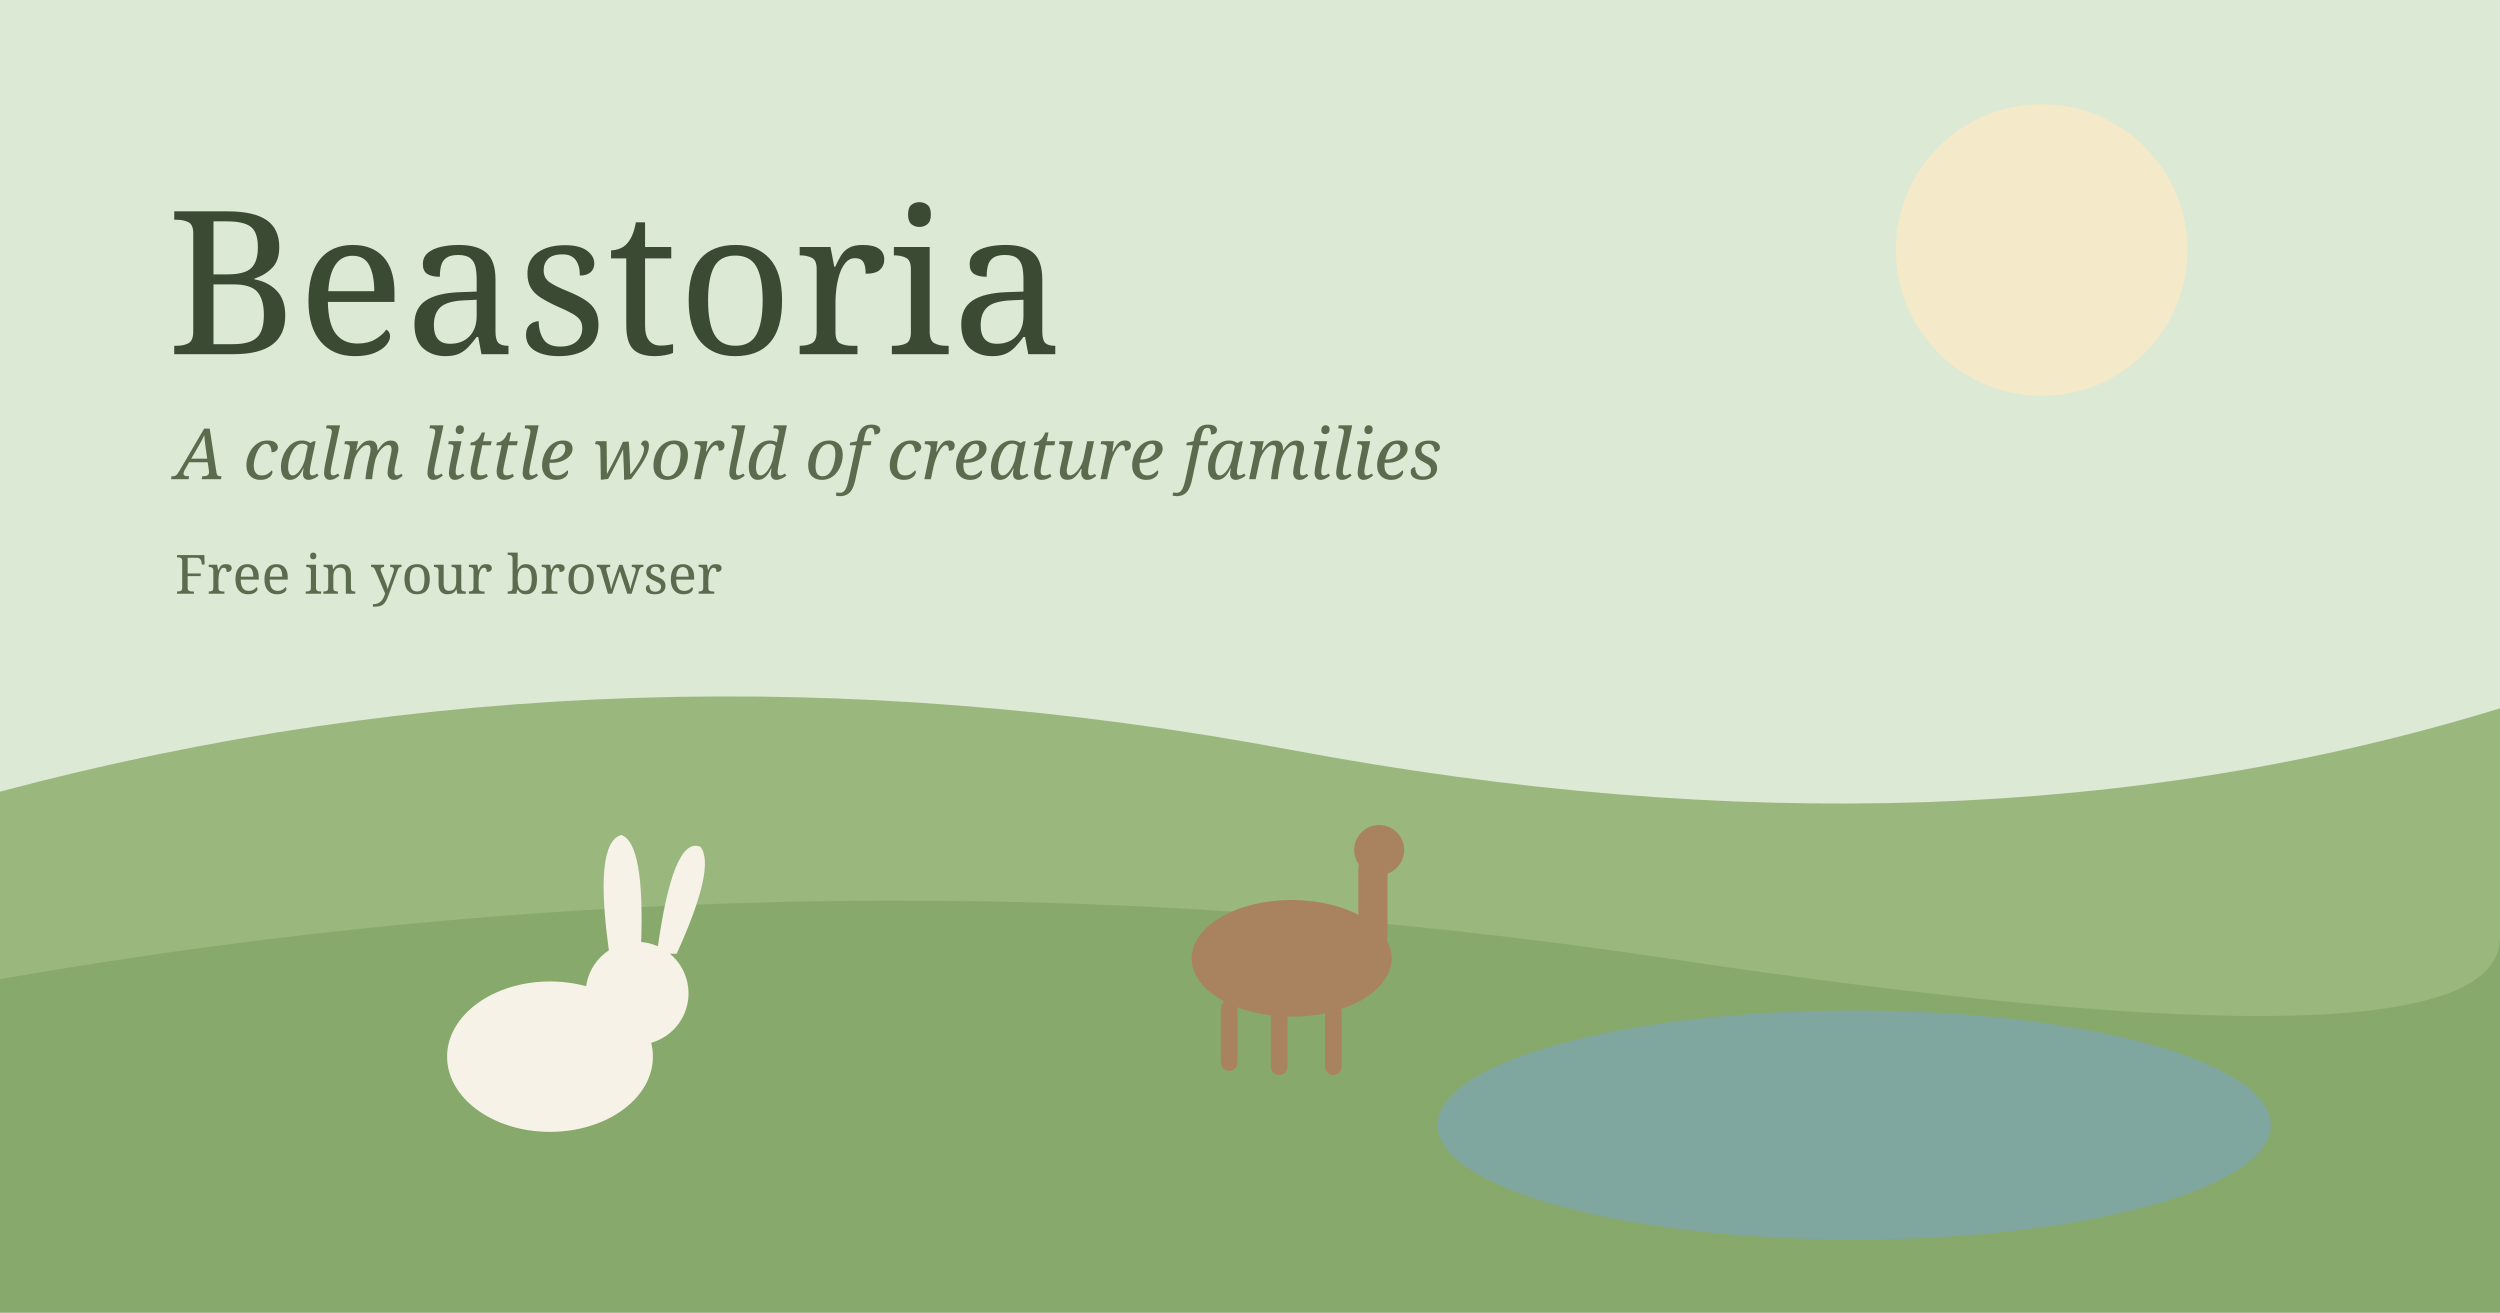
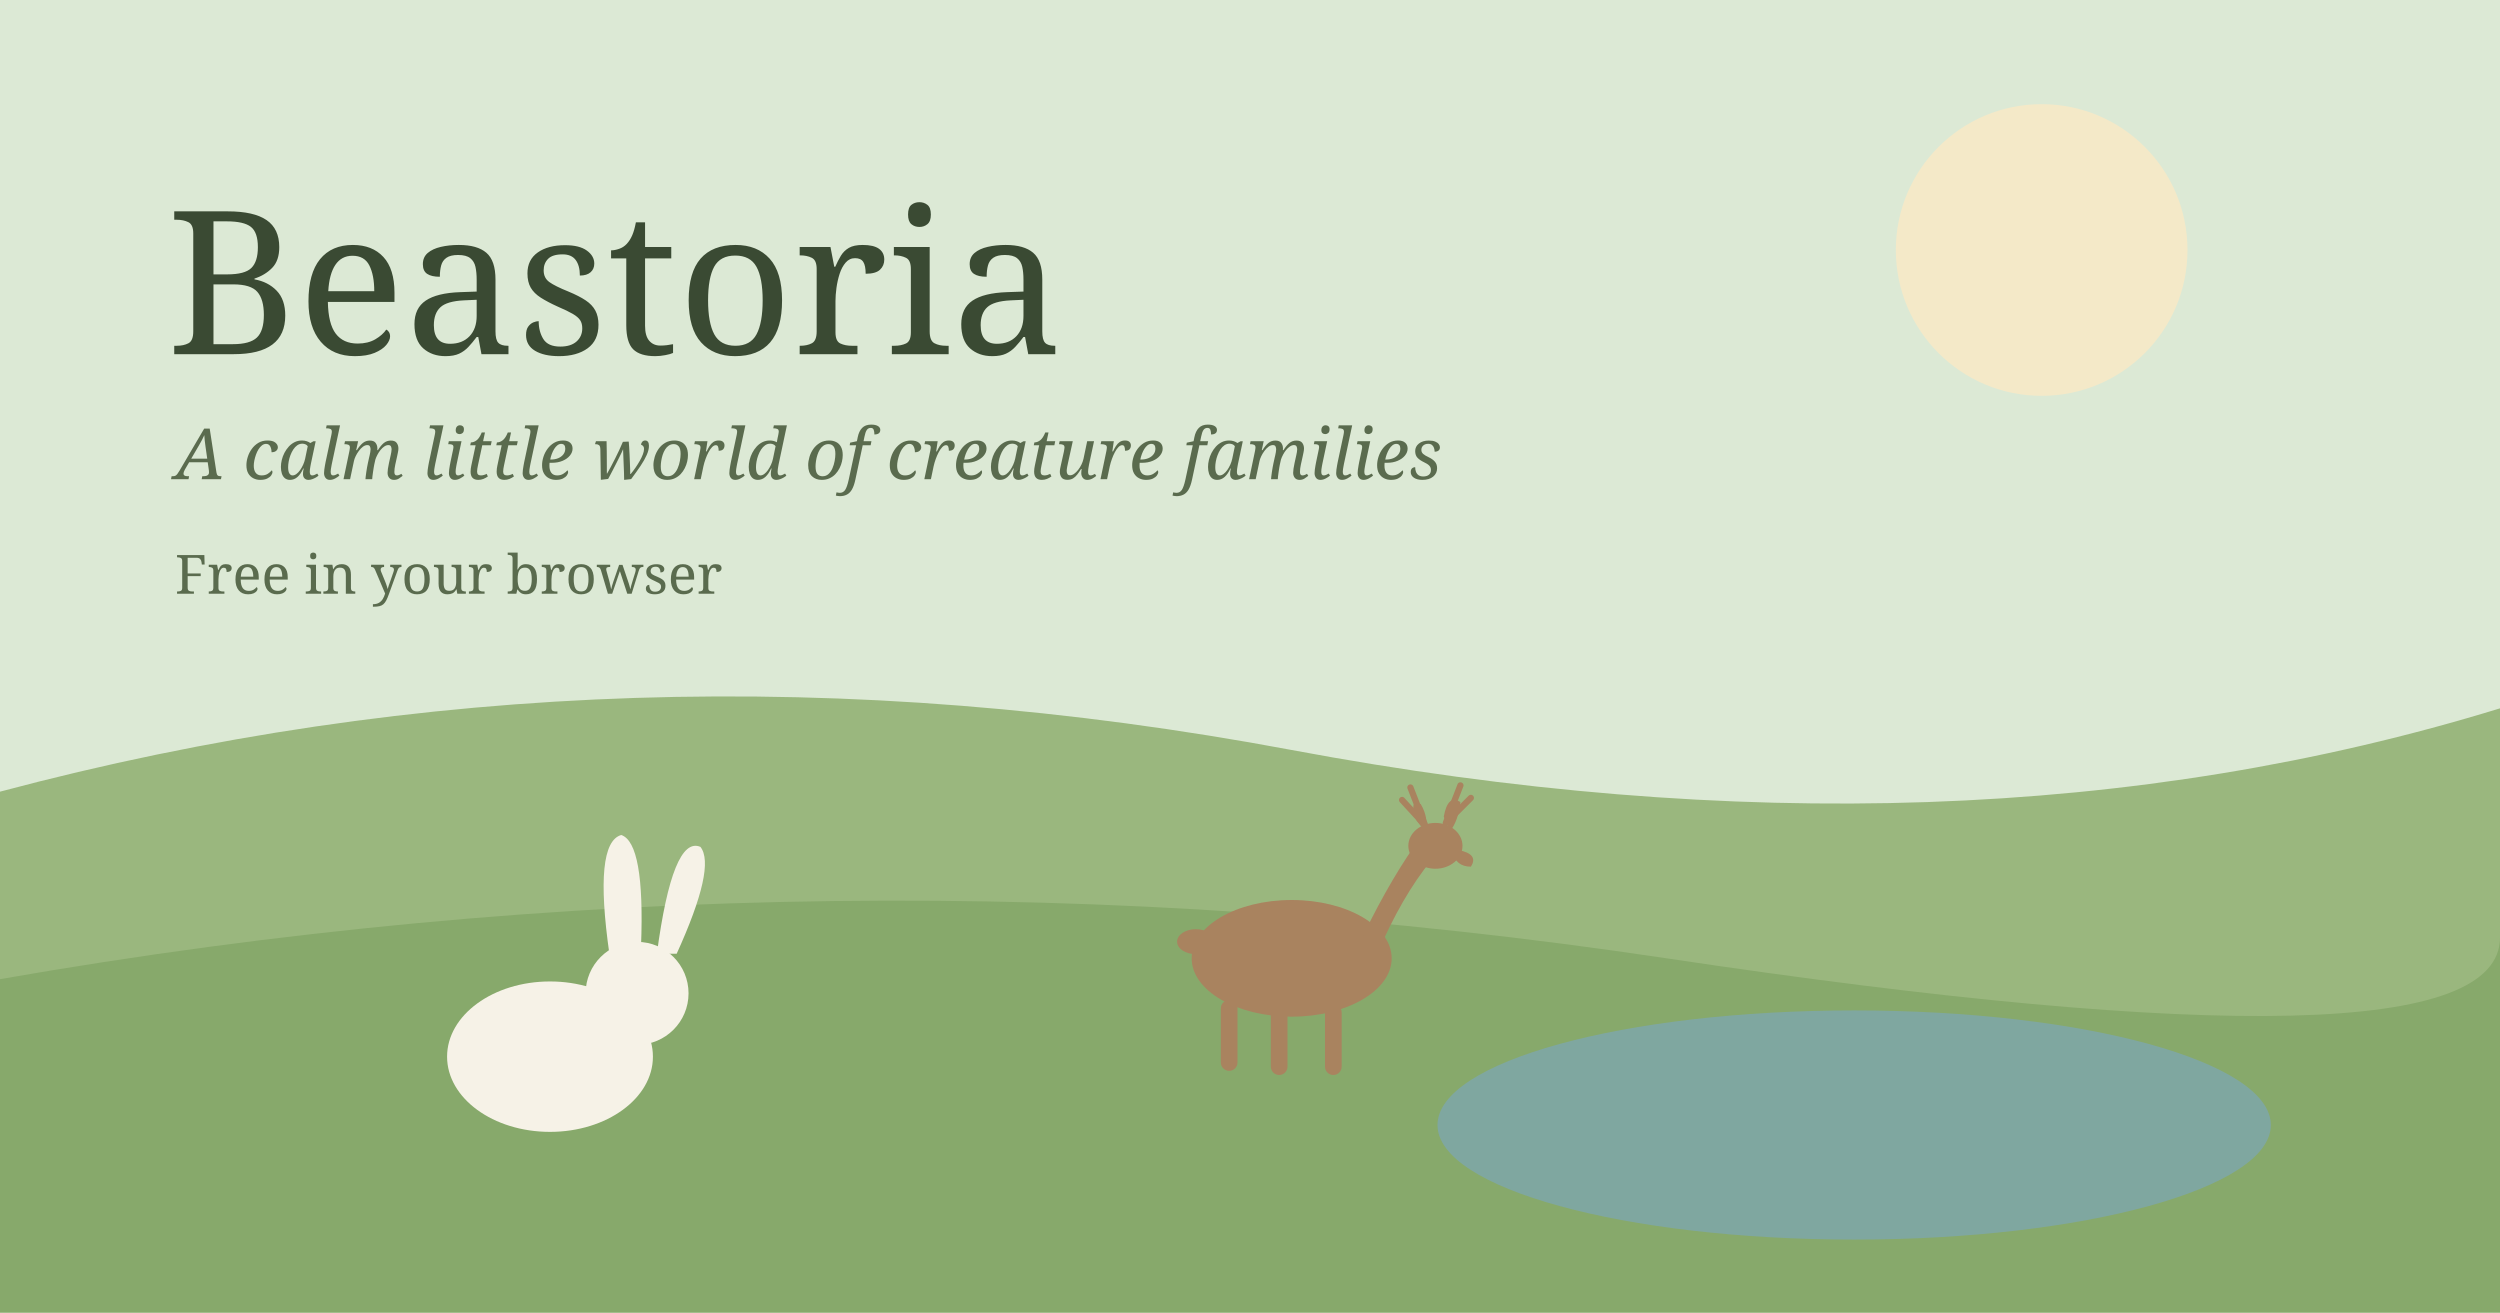
<svg xmlns="http://www.w3.org/2000/svg" viewBox="0 0 1200 630">
  <rect width="1200" height="630" fill="#dce9d5" />
  <circle cx="980" cy="120" r="70" fill="#f4e9c8" />
  <path d="M0 380 Q 300 300 620 360 T 1200 340 V 630 H 0 Z" fill="#9ab77e" />
  <path d="M0 470 Q 400 400 800 460 T 1200 450 V 630 H 0 Z" fill="#87a96b" />
  <ellipse cx="890" cy="540" rx="200" ry="55" fill="#7fa7a0" />
  <g transform="translate(150 340) scale(1.9)" fill="#f6f2e7">
    <ellipse cx="60" cy="88" rx="26" ry="19" />
    <circle cx="82" cy="72" r="13" />
    <path d="M75 62 Q 71 34 78 32 Q 84 34 83 60 Z" />
    <path d="M87 62 Q 91 32 98 35 Q 102 40 92 62 Z" />
  </g>
  <g transform="translate(560 400)" fill="#a9835f">
    <ellipse cx="60" cy="60" rx="48" ry="28" />
-     <rect x="92" y="10" width="14" height="46" rx="7" />
-     <circle cx="102" cy="8" r="12" />
+     <ellipse cx="14" cy="52" rx="9" ry="6" />
+     <path d="M88 58 L 101 58 Q 113 30 127 13 L 119 6 Q 105 26 91 56 Z" />
+     <ellipse cx="129" cy="6" rx="13" ry="11" />
+     <path d="M140 8 Q 150 10 146 16 Q 139 16 137 9 Z" />
+     <path d="M120 -6 Q 116 -17 122 -14 Q 126 -7 124 -1 Z" />
+     <path d="M133 -8 Q 135 -19 141 -15 Q 140 -6 136 -1 Z" />
+     <path d="M124 -4 L 117 -22 M124 -4 L 113 -16" stroke="#a9835f" stroke-width="3" fill="none" stroke-linecap="round" />
+     <path d="M134 -5 L 141 -23 M134 -5 L 146 -17" stroke="#a9835f" stroke-width="3" fill="none" stroke-linecap="round" />
    <rect x="26" y="80" width="8" height="34" rx="4" />
    <rect x="50" y="82" width="8" height="34" rx="4" />
    <rect x="76" y="82" width="8" height="34" rx="4" />
  </g>
  <text x="80" y="170" font-family="Georgia, serif" font-size="96" fill="#3a4a33">Beastoria</text>
  <text x="84" y="230" font-family="Georgia, serif" font-size="34" fill="#5a6b4e" font-style="italic">A calm little world of creature families</text>
  <text x="84" y="285" font-family="Georgia, serif" font-size="26" fill="#5a6b4e">Free in your browser</text>
</svg>
